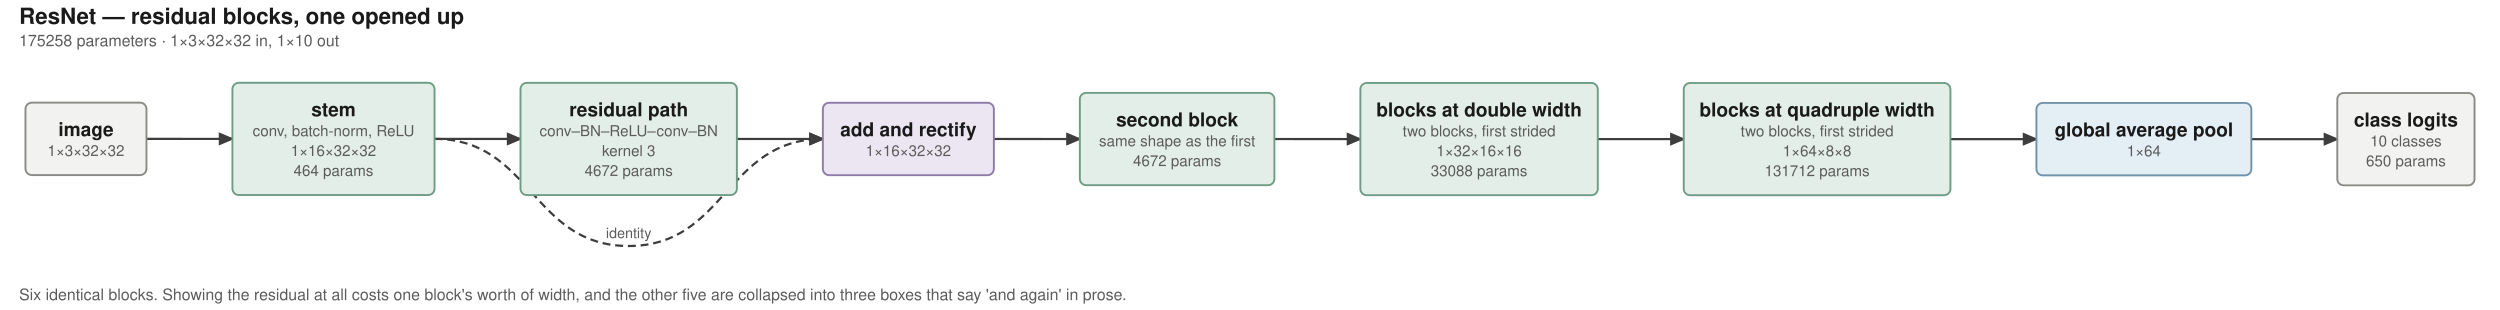
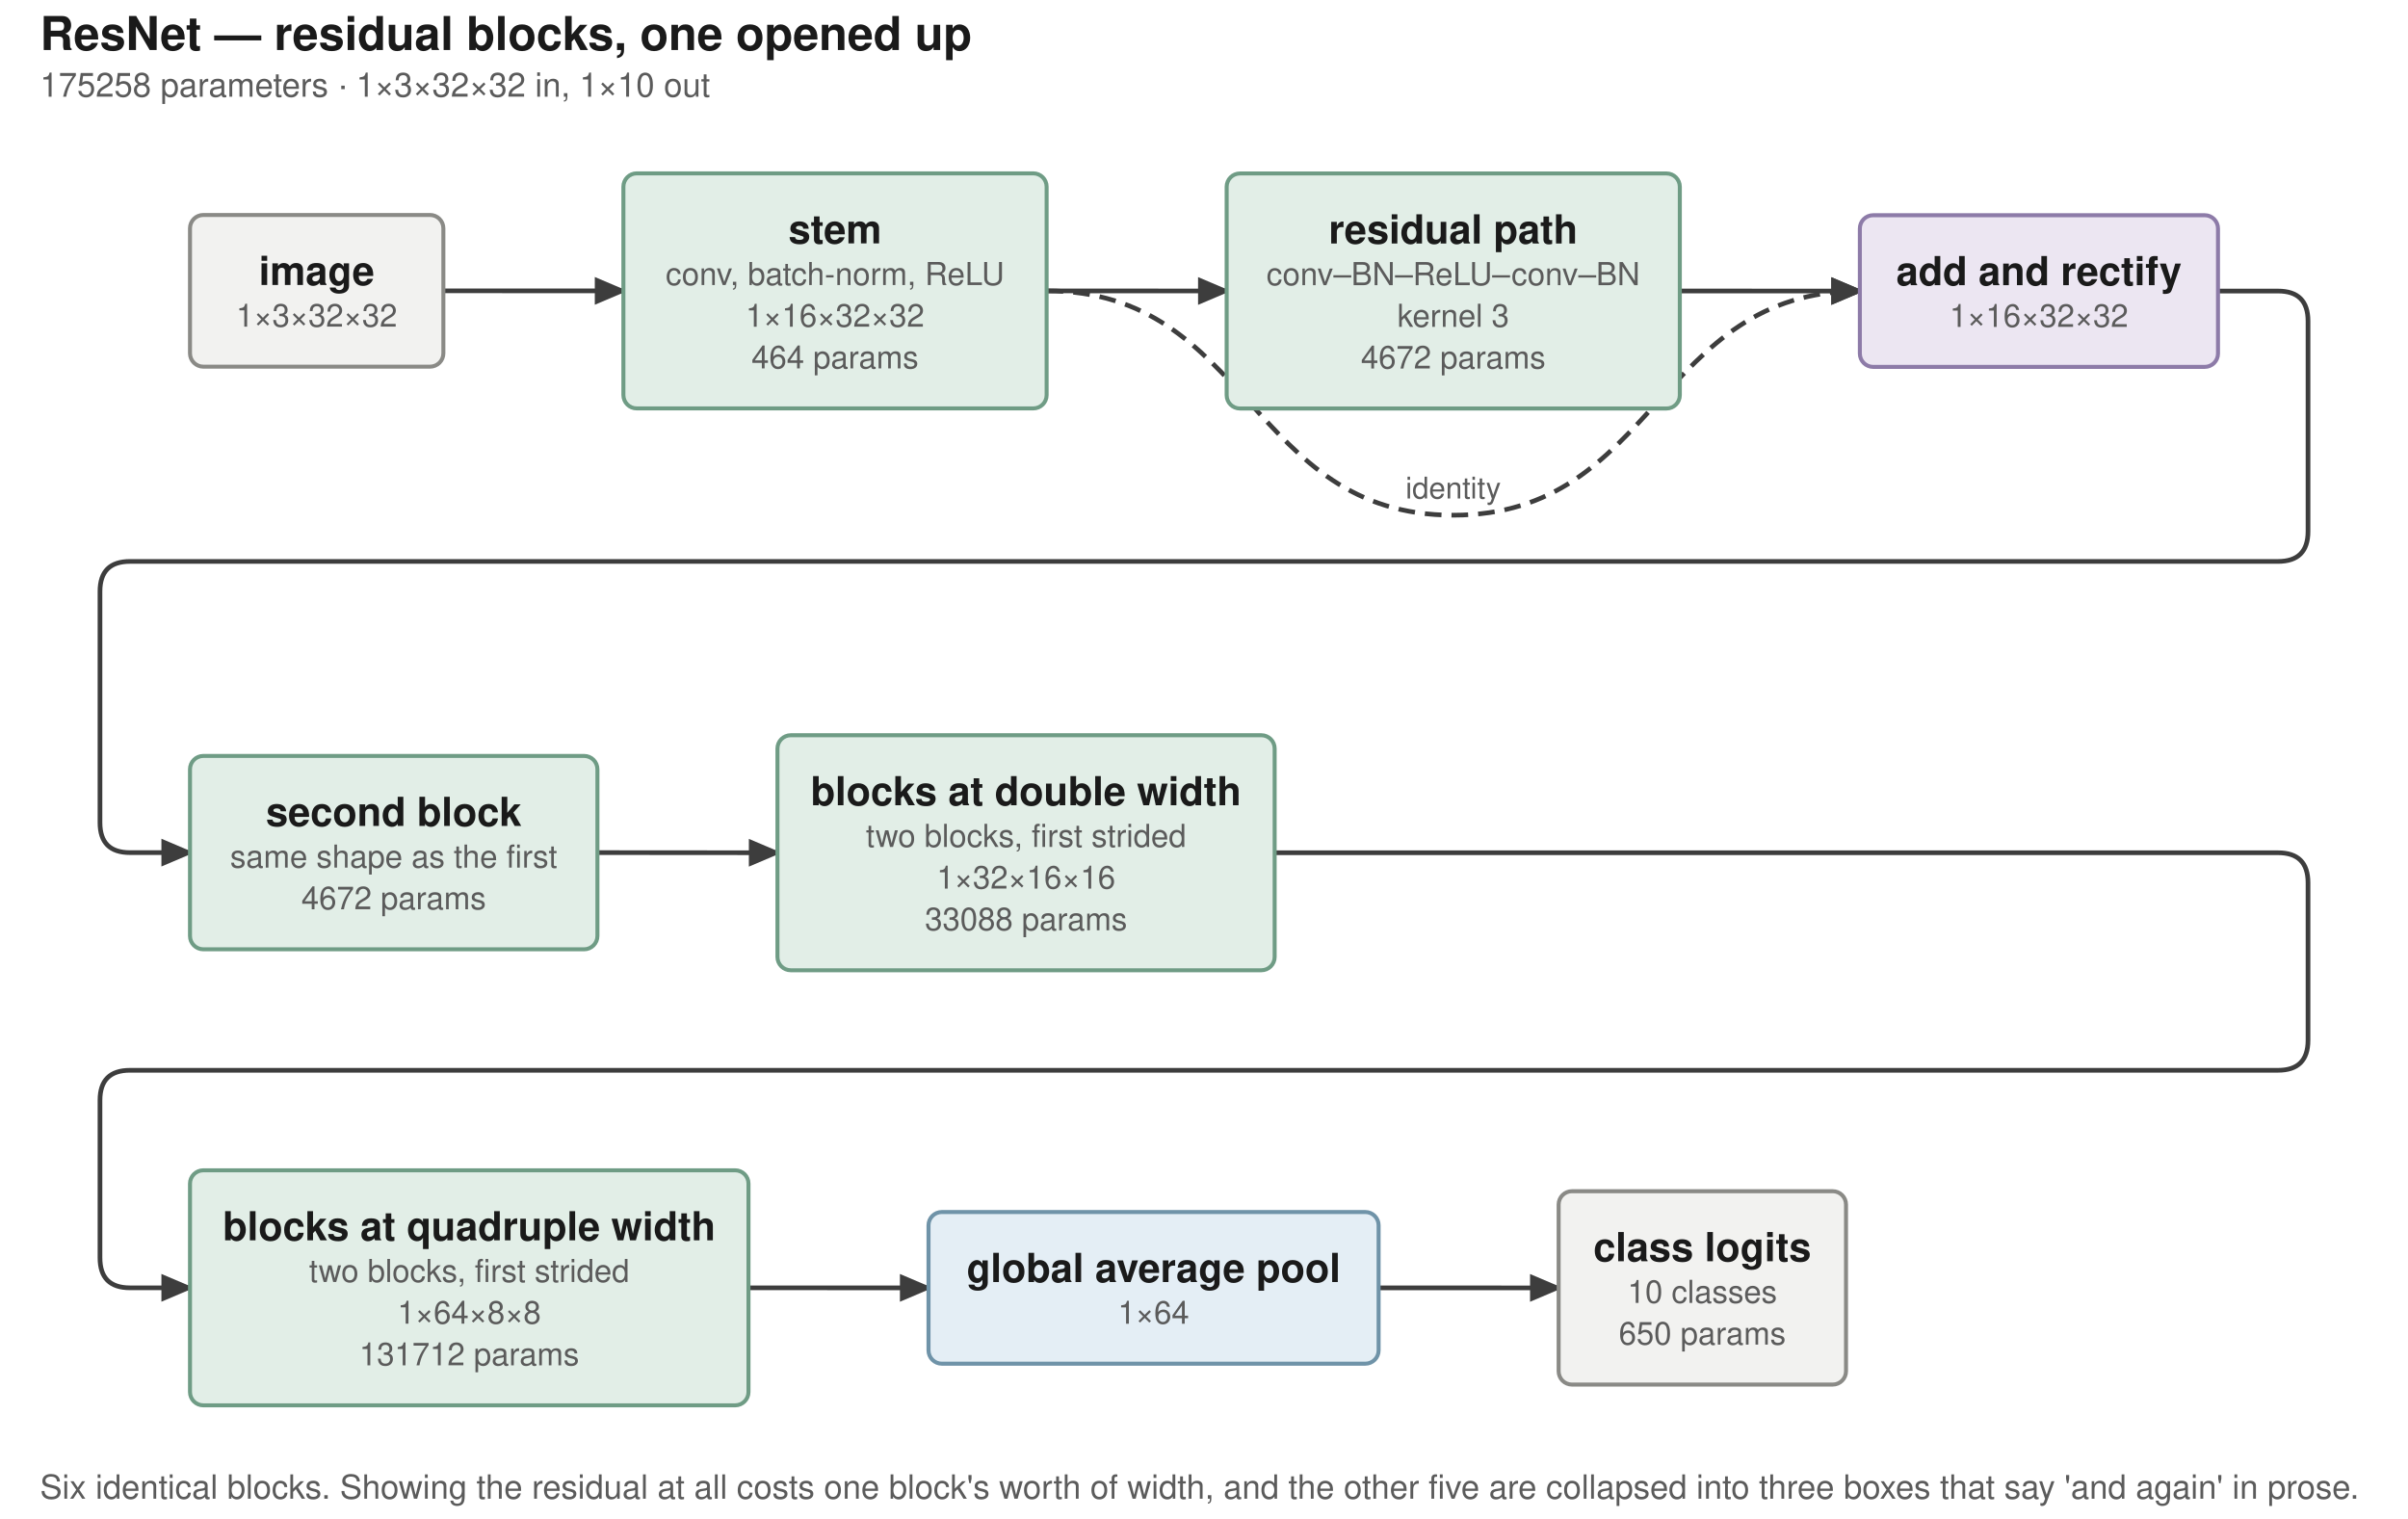
- <svg xmlns="http://www.w3.org/2000/svg" class="draughtsman" role="img" aria-label="ResNet — residual blocks, one opened up" viewBox="0 0 1570.39 194.53" width="1570.39" height="194.53">
+ <svg xmlns="http://www.w3.org/2000/svg" class="draughtsman" role="img" aria-label="ResNet — residual blocks, one opened up" viewBox="0 0 722.29 455.53" width="722.29" height="455.53">
  <defs>
    <marker id="ds-arrow" viewBox="0 0 8 8" refX="7" refY="4" markerWidth="7" markerHeight="7" orient="auto-start-reverse">
      <path d="M0 0.6 L8 4 L0 7.4 Z" style="fill:#3d3d3d" />
    </marker>
  </defs>
  <text class="ds-title" x="12" y="15" style="font-family:Helvetica Neue, Helvetica, Arial, sans-serif;font-size:14px;font-weight:600;fill:#1a1a1a">ResNet — residual blocks, one opened up</text>
  <text class="ds-subtitle" x="12" y="29" style="font-family:Helvetica Neue, Helvetica, Arial, sans-serif;font-size:10px;fill:#5b5b5b">175258 parameters · 1×3×32×32 in, 1×10 out</text>
-   <g class="ds-body" transform="translate(0 36)">
-     <path class="ds-edge ds-edge-solid" data-from="image" data-to="stem" d="M92 51.23 C119 51.23 119 51.25 146 51.25" style="fill:none;stroke:#3d3d3d;stroke-width:1.4" marker-end="url(#ds-arrow)" />
-     <path class="ds-edge ds-edge-dashed" data-from="stem" data-to="b1join" d="M272.95 51.25 C333.93 51.25 333.93 118.53 394.92 118.53 C455.9 118.53 455.9 51.3 516.88 51.3" style="fill:none;stroke:#3d3d3d;stroke-width:1.4;stroke-dasharray:5 3" marker-end="url(#ds-arrow)" />
-     <text class="ds-edge-label" x="394.92" y="113.53" text-anchor="middle" style="font-family:Helvetica Neue, Helvetica, Arial, sans-serif;font-size:9px;fill:#5b5b5b">identity</text>
-     <path class="ds-edge ds-edge-solid" data-from="stem" data-to="b1path" d="M272.95 51.25 C299.95 51.25 299.95 51.28 326.95 51.28" style="fill:none;stroke:#3d3d3d;stroke-width:1.4" marker-end="url(#ds-arrow)" />
-     <path class="ds-edge ds-edge-solid" data-from="b1path" data-to="b1join" d="M462.88 51.28 C489.88 51.28 489.88 51.3 516.88 51.3" style="fill:none;stroke:#3d3d3d;stroke-width:1.4" marker-end="url(#ds-arrow)" />
-     <path class="ds-edge ds-edge-solid" data-from="b1join" data-to="b2" d="M624.31 51.3 C651.31 51.3 651.31 51.34 678.31 51.34" style="fill:none;stroke:#3d3d3d;stroke-width:1.4" marker-end="url(#ds-arrow)" />
-     <path class="ds-edge ds-edge-solid" data-from="b2" data-to="w2" d="M800.52 51.34 C827.52 51.34 827.52 51.37 854.52 51.37" style="fill:none;stroke:#3d3d3d;stroke-width:1.4" marker-end="url(#ds-arrow)" />
-     <path class="ds-edge ds-edge-solid" data-from="w2" data-to="w3" d="M1003.66 51.37 C1030.66 51.37 1030.66 51.39 1057.66 51.39" style="fill:none;stroke:#3d3d3d;stroke-width:1.4" marker-end="url(#ds-arrow)" />
-     <path class="ds-edge ds-edge-solid" data-from="w3" data-to="pool" d="M1225.18 51.39 C1252.18 51.39 1252.18 51.41 1279.18 51.41" style="fill:none;stroke:#3d3d3d;stroke-width:1.4" marker-end="url(#ds-arrow)" />
-     <path class="ds-edge ds-edge-solid" data-from="pool" data-to="logits" d="M1414.19 51.41 C1441.19 51.41 1441.19 51.42 1468.19 51.42" style="fill:none;stroke:#3d3d3d;stroke-width:1.4" marker-end="url(#ds-arrow)" />
+   <g class="ds-body" transform="translate(13.99 36)">
+     <path class="ds-edge ds-edge-solid" data-from="image" data-to="stem" d="M119 51.23 C146 51.23 146 51.25 173 51.25" style="fill:none;stroke:#3d3d3d;stroke-width:1.4" marker-end="url(#ds-arrow)" />
+     <path class="ds-edge ds-edge-dashed" data-from="stem" data-to="b1join" d="M299.95 51.25 C360.93 51.25 360.93 118.53 421.92 118.53 C482.9 118.53 482.9 51.3 543.88 51.3" style="fill:none;stroke:#3d3d3d;stroke-width:1.4;stroke-dasharray:5 3" marker-end="url(#ds-arrow)" />
+     <text class="ds-edge-label" x="421.92" y="113.53" text-anchor="middle" style="font-family:Helvetica Neue, Helvetica, Arial, sans-serif;font-size:9px;fill:#5b5b5b">identity</text>
+     <path class="ds-edge ds-edge-solid" data-from="stem" data-to="b1path" d="M299.95 51.25 C326.95 51.25 326.95 51.28 353.95 51.28" style="fill:none;stroke:#3d3d3d;stroke-width:1.4" marker-end="url(#ds-arrow)" />
+     <path class="ds-edge ds-edge-solid" data-from="b1path" data-to="b1join" d="M489.88 51.28 C516.88 51.28 516.88 51.3 543.88 51.3" style="fill:none;stroke:#3d3d3d;stroke-width:1.4" marker-end="url(#ds-arrow)" />
+     <path class="ds-edge ds-edge-solid" data-from="b1join" data-to="b2" d="M651.31 51.3 L669.31 51.3 Q678.31 51.3 678.31 60.3 L678.31 123.4 Q678.31 132.4 669.31 132.4 L25 132.4 Q16 132.4 16 141.4 L16 210.74 Q16 219.74 25 219.74 L43 219.74" style="fill:none;stroke:#3d3d3d;stroke-width:1.4" marker-end="url(#ds-arrow)" />
+     <path class="ds-edge ds-edge-solid" data-from="b2" data-to="w2" d="M165.21 219.74 C192.21 219.74 192.21 219.78 219.21 219.78" style="fill:none;stroke:#3d3d3d;stroke-width:1.4" marker-end="url(#ds-arrow)" />
+     <path class="ds-edge ds-edge-solid" data-from="w2" data-to="w3" d="M368.35 219.78 L669.31 219.78 Q678.31 219.78 678.31 228.78 L678.31 276.03 Q678.31 285.03 669.31 285.03 L25 285.03 Q16 285.03 16 294.03 L16 341.28 Q16 350.28 25 350.28 L43 350.28" style="fill:none;stroke:#3d3d3d;stroke-width:1.4" marker-end="url(#ds-arrow)" />
+     <path class="ds-edge ds-edge-solid" data-from="w3" data-to="pool" d="M210.52 350.28 C237.52 350.28 237.52 350.29 264.52 350.29" style="fill:none;stroke:#3d3d3d;stroke-width:1.4" marker-end="url(#ds-arrow)" />
+     <path class="ds-edge ds-edge-solid" data-from="pool" data-to="logits" d="M399.53 350.29 C426.53 350.29 426.53 350.3 453.53 350.3" style="fill:none;stroke:#3d3d3d;stroke-width:1.4" marker-end="url(#ds-arrow)" />
    <g class="ds-stage ds-kind-input" data-stage="image">
-       <rect x="16" y="28.48" width="76" height="45.5" rx="4" style="fill:#f2f2f0;stroke:#8a8a86;stroke-width:1.2" />
-       <text x="54" y="49.48" text-anchor="middle" style="font-family:Helvetica Neue, Helvetica, Arial, sans-serif;font-size:12.0px;font-weight:600;fill:#1a1a1a">image</text>
-       <text x="54" y="61.98" text-anchor="middle" style="font-family:Helvetica Neue, Helvetica, Arial, sans-serif;font-size:9.5px;fill:#5b5b5b">1×3×32×32</text>
+       <rect x="43" y="28.48" width="76" height="45.5" rx="4" style="fill:#f2f2f0;stroke:#8a8a86;stroke-width:1.2" />
+       <text x="81" y="49.48" text-anchor="middle" style="font-family:Helvetica Neue, Helvetica, Arial, sans-serif;font-size:12.0px;font-weight:600;fill:#1a1a1a">image</text>
+       <text x="81" y="61.98" text-anchor="middle" style="font-family:Helvetica Neue, Helvetica, Arial, sans-serif;font-size:9.5px;fill:#5b5b5b">1×3×32×32</text>
    </g>
    <g class="ds-stage ds-kind-conv" data-stage="stem">
-       <rect x="146" y="16" width="126.95" height="70.5" rx="4" style="fill:#e2eee7;stroke:#6f9c85;stroke-width:1.2" />
-       <text x="209.48" y="37" text-anchor="middle" style="font-family:Helvetica Neue, Helvetica, Arial, sans-serif;font-size:12.0px;font-weight:600;fill:#1a1a1a">stem</text>
-       <text x="209.48" y="49.5" text-anchor="middle" style="font-family:Helvetica Neue, Helvetica, Arial, sans-serif;font-size:9.5px;fill:#5b5b5b">conv, batch-norm, ReLU</text>
-       <text x="209.48" y="62" text-anchor="middle" style="font-family:Helvetica Neue, Helvetica, Arial, sans-serif;font-size:9.5px;fill:#5b5b5b">1×16×32×32</text>
-       <text x="209.48" y="74.5" text-anchor="middle" style="font-family:Helvetica Neue, Helvetica, Arial, sans-serif;font-size:9.5px;fill:#5b5b5b">464 params</text>
+       <rect x="173" y="16" width="126.95" height="70.5" rx="4" style="fill:#e2eee7;stroke:#6f9c85;stroke-width:1.2" />
+       <text x="236.48" y="37" text-anchor="middle" style="font-family:Helvetica Neue, Helvetica, Arial, sans-serif;font-size:12.0px;font-weight:600;fill:#1a1a1a">stem</text>
+       <text x="236.48" y="49.5" text-anchor="middle" style="font-family:Helvetica Neue, Helvetica, Arial, sans-serif;font-size:9.5px;fill:#5b5b5b">conv, batch-norm, ReLU</text>
+       <text x="236.48" y="62" text-anchor="middle" style="font-family:Helvetica Neue, Helvetica, Arial, sans-serif;font-size:9.5px;fill:#5b5b5b">1×16×32×32</text>
+       <text x="236.48" y="74.5" text-anchor="middle" style="font-family:Helvetica Neue, Helvetica, Arial, sans-serif;font-size:9.5px;fill:#5b5b5b">464 params</text>
    </g>
    <g class="ds-stage ds-kind-conv" data-stage="b1path">
-       <rect x="326.95" y="16.03" width="135.93" height="70.5" rx="4" style="fill:#e2eee7;stroke:#6f9c85;stroke-width:1.2" />
-       <text x="394.92" y="37.03" text-anchor="middle" style="font-family:Helvetica Neue, Helvetica, Arial, sans-serif;font-size:12.0px;font-weight:600;fill:#1a1a1a">residual path</text>
-       <text x="394.92" y="49.53" text-anchor="middle" style="font-family:Helvetica Neue, Helvetica, Arial, sans-serif;font-size:9.5px;fill:#5b5b5b">conv–BN–ReLU–conv–BN</text>
-       <text x="394.92" y="62.03" text-anchor="middle" style="font-family:Helvetica Neue, Helvetica, Arial, sans-serif;font-size:9.5px;fill:#5b5b5b">kernel 3</text>
-       <text x="394.92" y="74.53" text-anchor="middle" style="font-family:Helvetica Neue, Helvetica, Arial, sans-serif;font-size:9.5px;fill:#5b5b5b">4672 params</text>
+       <rect x="353.95" y="16.03" width="135.93" height="70.5" rx="4" style="fill:#e2eee7;stroke:#6f9c85;stroke-width:1.2" />
+       <text x="421.92" y="37.03" text-anchor="middle" style="font-family:Helvetica Neue, Helvetica, Arial, sans-serif;font-size:12.0px;font-weight:600;fill:#1a1a1a">residual path</text>
+       <text x="421.92" y="49.53" text-anchor="middle" style="font-family:Helvetica Neue, Helvetica, Arial, sans-serif;font-size:9.5px;fill:#5b5b5b">conv–BN–ReLU–conv–BN</text>
+       <text x="421.92" y="62.03" text-anchor="middle" style="font-family:Helvetica Neue, Helvetica, Arial, sans-serif;font-size:9.5px;fill:#5b5b5b">kernel 3</text>
+       <text x="421.92" y="74.53" text-anchor="middle" style="font-family:Helvetica Neue, Helvetica, Arial, sans-serif;font-size:9.5px;fill:#5b5b5b">4672 params</text>
    </g>
    <g class="ds-stage ds-kind-concat" data-stage="b1join">
-       <rect x="516.88" y="28.55" width="107.43" height="45.5" rx="4" style="fill:#ece6f2;stroke:#8d7ba8;stroke-width:1.2" />
-       <text x="570.6" y="49.55" text-anchor="middle" style="font-family:Helvetica Neue, Helvetica, Arial, sans-serif;font-size:12.0px;font-weight:600;fill:#1a1a1a">add and rectify</text>
-       <text x="570.6" y="62.05" text-anchor="middle" style="font-family:Helvetica Neue, Helvetica, Arial, sans-serif;font-size:9.5px;fill:#5b5b5b">1×16×32×32</text>
+       <rect x="543.88" y="28.55" width="107.43" height="45.5" rx="4" style="fill:#ece6f2;stroke:#8d7ba8;stroke-width:1.2" />
+       <text x="597.6" y="49.55" text-anchor="middle" style="font-family:Helvetica Neue, Helvetica, Arial, sans-serif;font-size:12.0px;font-weight:600;fill:#1a1a1a">add and rectify</text>
+       <text x="597.6" y="62.05" text-anchor="middle" style="font-family:Helvetica Neue, Helvetica, Arial, sans-serif;font-size:9.5px;fill:#5b5b5b">1×16×32×32</text>
    </g>
    <g class="ds-stage ds-kind-stack" data-stage="b2">
-       <rect x="678.31" y="22.34" width="122.21" height="58" rx="4" style="fill:#e2eee7;stroke:#6f9c85;stroke-width:1.2" />
-       <text x="739.42" y="43.34" text-anchor="middle" style="font-family:Helvetica Neue, Helvetica, Arial, sans-serif;font-size:12.0px;font-weight:600;fill:#1a1a1a">second block</text>
-       <text x="739.42" y="55.84" text-anchor="middle" style="font-family:Helvetica Neue, Helvetica, Arial, sans-serif;font-size:9.5px;fill:#5b5b5b">same shape as the first</text>
-       <text x="739.42" y="68.34" text-anchor="middle" style="font-family:Helvetica Neue, Helvetica, Arial, sans-serif;font-size:9.5px;fill:#5b5b5b">4672 params</text>
+       <rect x="43" y="190.74" width="122.21" height="58" rx="4" style="fill:#e2eee7;stroke:#6f9c85;stroke-width:1.2" />
+       <text x="104.11" y="211.74" text-anchor="middle" style="font-family:Helvetica Neue, Helvetica, Arial, sans-serif;font-size:12.0px;font-weight:600;fill:#1a1a1a">second block</text>
+       <text x="104.11" y="224.24" text-anchor="middle" style="font-family:Helvetica Neue, Helvetica, Arial, sans-serif;font-size:9.5px;fill:#5b5b5b">same shape as the first</text>
+       <text x="104.11" y="236.74" text-anchor="middle" style="font-family:Helvetica Neue, Helvetica, Arial, sans-serif;font-size:9.5px;fill:#5b5b5b">4672 params</text>
    </g>
    <g class="ds-stage ds-kind-stack" data-stage="w2">
-       <rect x="854.52" y="16.12" width="149.14" height="70.5" rx="4" style="fill:#e2eee7;stroke:#6f9c85;stroke-width:1.2" />
-       <text x="929.09" y="37.12" text-anchor="middle" style="font-family:Helvetica Neue, Helvetica, Arial, sans-serif;font-size:12.0px;font-weight:600;fill:#1a1a1a">blocks at double width</text>
-       <text x="929.09" y="49.62" text-anchor="middle" style="font-family:Helvetica Neue, Helvetica, Arial, sans-serif;font-size:9.5px;fill:#5b5b5b">two blocks, first strided</text>
-       <text x="929.09" y="62.12" text-anchor="middle" style="font-family:Helvetica Neue, Helvetica, Arial, sans-serif;font-size:9.5px;fill:#5b5b5b">1×32×16×16</text>
-       <text x="929.09" y="74.62" text-anchor="middle" style="font-family:Helvetica Neue, Helvetica, Arial, sans-serif;font-size:9.5px;fill:#5b5b5b">33088 params</text>
+       <rect x="219.21" y="184.53" width="149.14" height="70.5" rx="4" style="fill:#e2eee7;stroke:#6f9c85;stroke-width:1.2" />
+       <text x="293.78" y="205.53" text-anchor="middle" style="font-family:Helvetica Neue, Helvetica, Arial, sans-serif;font-size:12.0px;font-weight:600;fill:#1a1a1a">blocks at double width</text>
+       <text x="293.78" y="218.03" text-anchor="middle" style="font-family:Helvetica Neue, Helvetica, Arial, sans-serif;font-size:9.5px;fill:#5b5b5b">two blocks, first strided</text>
+       <text x="293.78" y="230.53" text-anchor="middle" style="font-family:Helvetica Neue, Helvetica, Arial, sans-serif;font-size:9.5px;fill:#5b5b5b">1×32×16×16</text>
+       <text x="293.78" y="243.03" text-anchor="middle" style="font-family:Helvetica Neue, Helvetica, Arial, sans-serif;font-size:9.5px;fill:#5b5b5b">33088 params</text>
    </g>
    <g class="ds-stage ds-kind-stack" data-stage="w3">
-       <rect x="1057.66" y="16.14" width="167.52" height="70.5" rx="4" style="fill:#e2eee7;stroke:#6f9c85;stroke-width:1.2" />
-       <text x="1141.42" y="37.14" text-anchor="middle" style="font-family:Helvetica Neue, Helvetica, Arial, sans-serif;font-size:12.0px;font-weight:600;fill:#1a1a1a">blocks at quadruple width</text>
-       <text x="1141.42" y="49.64" text-anchor="middle" style="font-family:Helvetica Neue, Helvetica, Arial, sans-serif;font-size:9.5px;fill:#5b5b5b">two blocks, first strided</text>
-       <text x="1141.42" y="62.14" text-anchor="middle" style="font-family:Helvetica Neue, Helvetica, Arial, sans-serif;font-size:9.5px;fill:#5b5b5b">1×64×8×8</text>
-       <text x="1141.42" y="74.64" text-anchor="middle" style="font-family:Helvetica Neue, Helvetica, Arial, sans-serif;font-size:9.5px;fill:#5b5b5b">131712 params</text>
+       <rect x="43" y="315.03" width="167.52" height="70.5" rx="4" style="fill:#e2eee7;stroke:#6f9c85;stroke-width:1.2" />
+       <text x="126.76" y="336.03" text-anchor="middle" style="font-family:Helvetica Neue, Helvetica, Arial, sans-serif;font-size:12.0px;font-weight:600;fill:#1a1a1a">blocks at quadruple width</text>
+       <text x="126.76" y="348.53" text-anchor="middle" style="font-family:Helvetica Neue, Helvetica, Arial, sans-serif;font-size:9.5px;fill:#5b5b5b">two blocks, first strided</text>
+       <text x="126.76" y="361.03" text-anchor="middle" style="font-family:Helvetica Neue, Helvetica, Arial, sans-serif;font-size:9.5px;fill:#5b5b5b">1×64×8×8</text>
+       <text x="126.76" y="373.53" text-anchor="middle" style="font-family:Helvetica Neue, Helvetica, Arial, sans-serif;font-size:9.5px;fill:#5b5b5b">131712 params</text>
    </g>
    <g class="ds-stage ds-kind-reduce" data-stage="pool">
-       <rect x="1279.18" y="28.66" width="135.01" height="45.5" rx="4" style="fill:#e4eef5;stroke:#6f93a8;stroke-width:1.2" />
-       <text x="1346.68" y="49.66" text-anchor="middle" style="font-family:Helvetica Neue, Helvetica, Arial, sans-serif;font-size:12.0px;font-weight:600;fill:#1a1a1a">global average pool</text>
-       <text x="1346.68" y="62.16" text-anchor="middle" style="font-family:Helvetica Neue, Helvetica, Arial, sans-serif;font-size:9.5px;fill:#5b5b5b">1×64</text>
+       <rect x="264.52" y="327.54" width="135.01" height="45.5" rx="4" style="fill:#e4eef5;stroke:#6f93a8;stroke-width:1.2" />
+       <text x="332.02" y="348.54" text-anchor="middle" style="font-family:Helvetica Neue, Helvetica, Arial, sans-serif;font-size:12.0px;font-weight:600;fill:#1a1a1a">global average pool</text>
+       <text x="332.02" y="361.04" text-anchor="middle" style="font-family:Helvetica Neue, Helvetica, Arial, sans-serif;font-size:9.5px;fill:#5b5b5b">1×64</text>
    </g>
    <g class="ds-stage ds-kind-output" data-stage="logits">
-       <rect x="1468.19" y="22.42" width="86.2" height="58" rx="4" style="fill:#f2f2f0;stroke:#8a8a86;stroke-width:1.2" />
-       <text x="1511.29" y="43.42" text-anchor="middle" style="font-family:Helvetica Neue, Helvetica, Arial, sans-serif;font-size:12.0px;font-weight:600;fill:#1a1a1a">class logits</text>
-       <text x="1511.29" y="55.92" text-anchor="middle" style="font-family:Helvetica Neue, Helvetica, Arial, sans-serif;font-size:9.5px;fill:#5b5b5b">10 classes</text>
-       <text x="1511.29" y="68.42" text-anchor="middle" style="font-family:Helvetica Neue, Helvetica, Arial, sans-serif;font-size:9.5px;fill:#5b5b5b">650 params</text>
+       <rect x="453.53" y="321.3" width="86.2" height="58" rx="4" style="fill:#f2f2f0;stroke:#8a8a86;stroke-width:1.2" />
+       <text x="496.63" y="342.3" text-anchor="middle" style="font-family:Helvetica Neue, Helvetica, Arial, sans-serif;font-size:12.0px;font-weight:600;fill:#1a1a1a">class logits</text>
+       <text x="496.63" y="354.8" text-anchor="middle" style="font-family:Helvetica Neue, Helvetica, Arial, sans-serif;font-size:9.5px;fill:#5b5b5b">10 classes</text>
+       <text x="496.63" y="367.3" text-anchor="middle" style="font-family:Helvetica Neue, Helvetica, Arial, sans-serif;font-size:9.5px;fill:#5b5b5b">650 params</text>
    </g>
  </g>
-   <text class="ds-caption" x="12" y="188.53" style="font-family:Helvetica Neue, Helvetica, Arial, sans-serif;font-size:10.0px;fill:#5b5b5b">Six identical blocks. Showing the residual at all costs one block's worth of width, and the other five are collapsed into three boxes that say 'and again' in prose.</text>
+   <text class="ds-caption" x="12" y="449.53" style="font-family:Helvetica Neue, Helvetica, Arial, sans-serif;font-size:10.0px;fill:#5b5b5b">Six identical blocks. Showing the residual at all costs one block's worth of width, and the other five are collapsed into three boxes that say 'and again' in prose.</text>
</svg>
